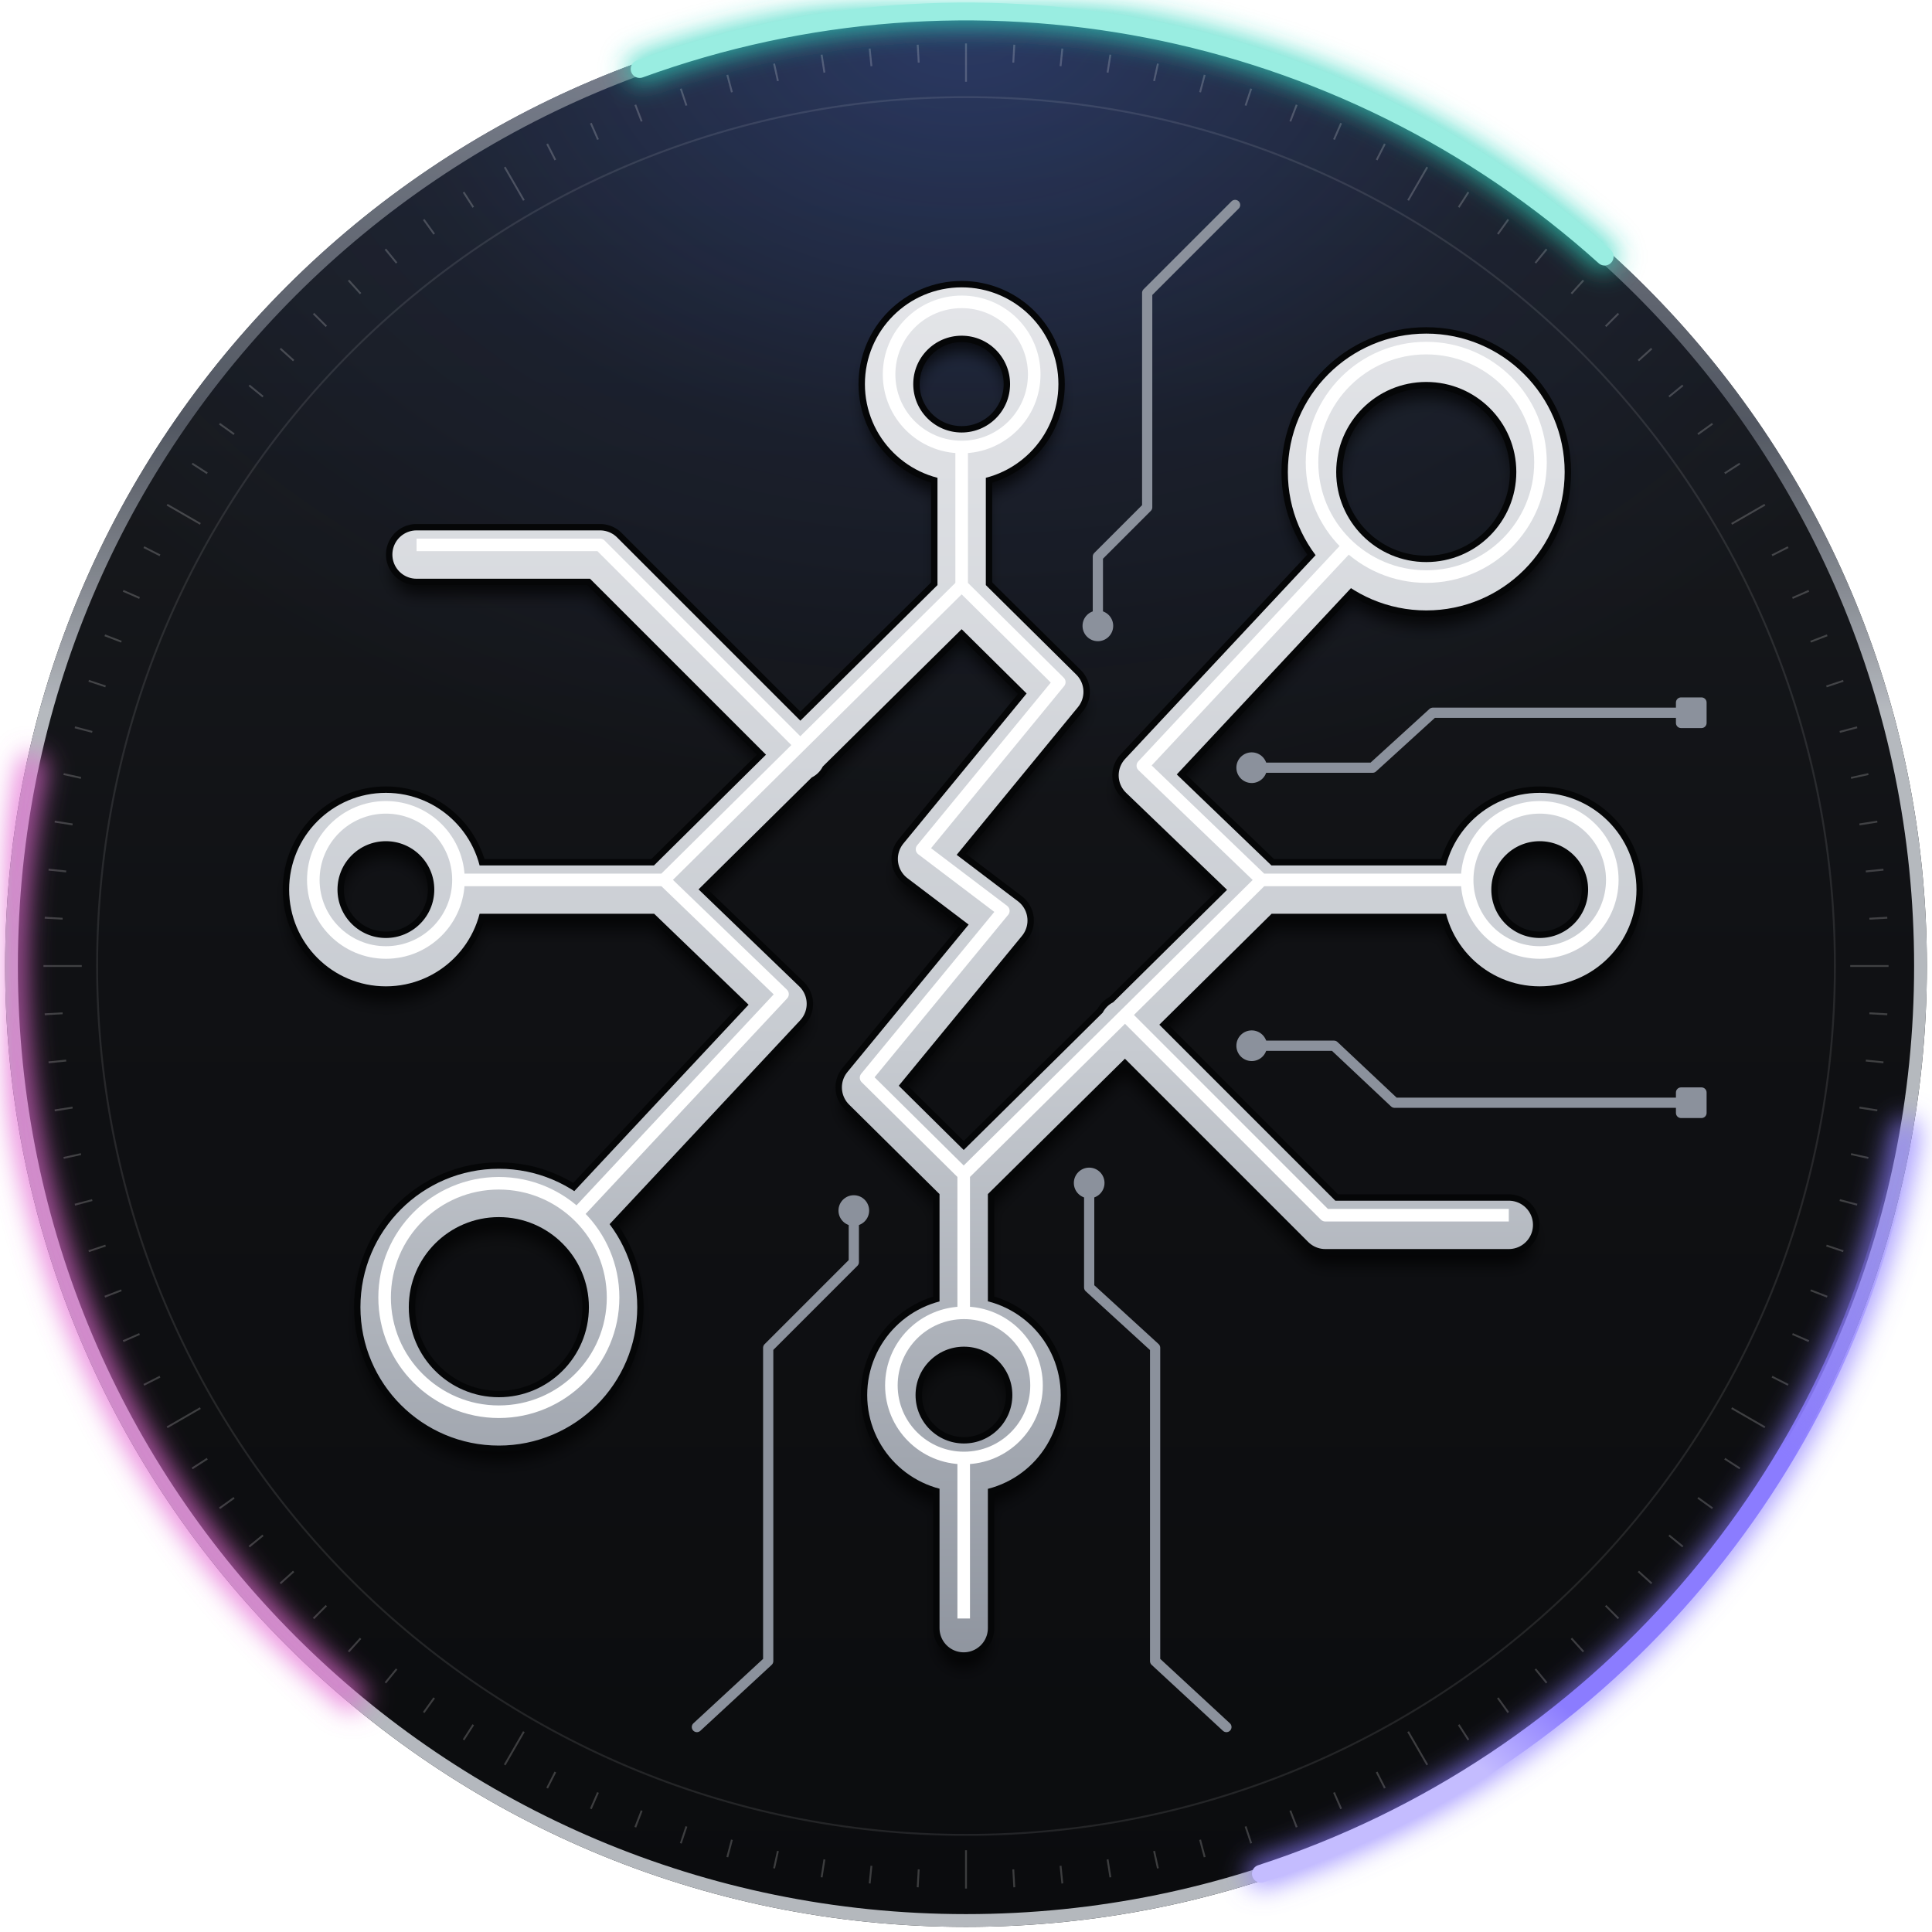
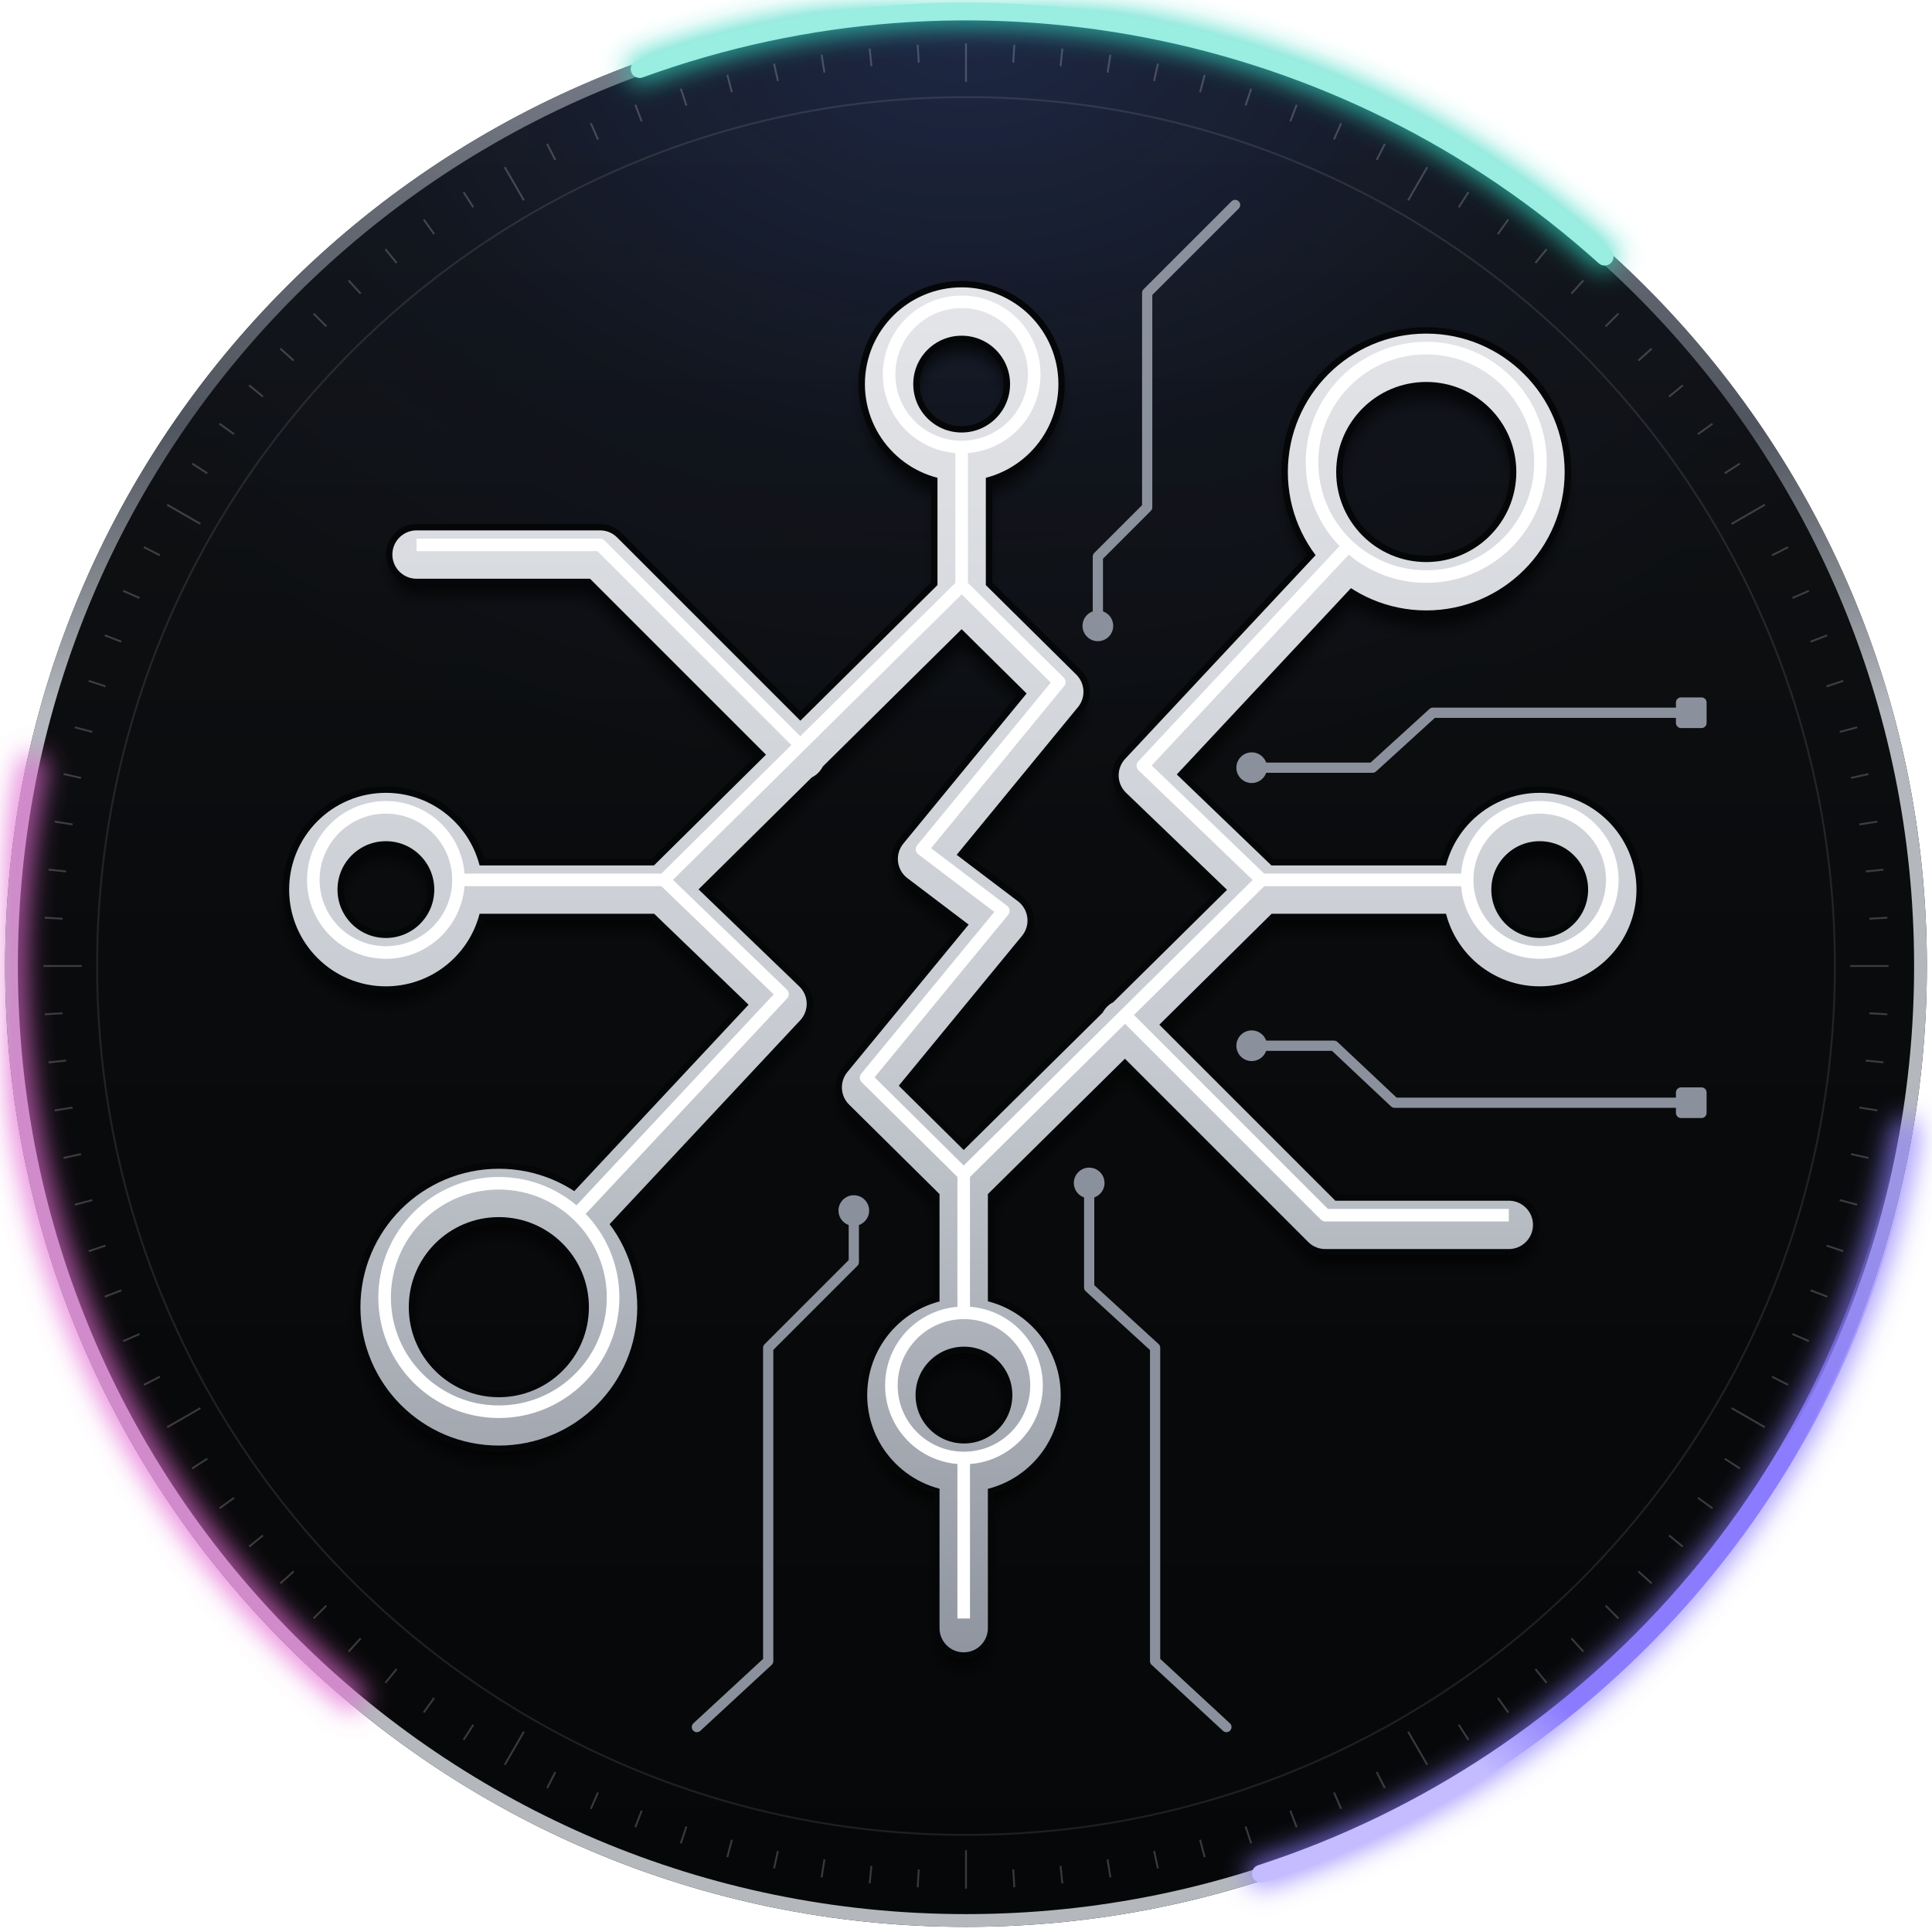
<svg xmlns="http://www.w3.org/2000/svg" width="1024" height="1024" viewBox="-378 -378 756 756" shape-rendering="geometricPrecision" role="img" aria-label="Botlane" class="shrink-0">
  <rect x="-378" y="-378" width="756" height="756" fill="#FFFFFF" />
  <defs>
    <linearGradient id="_R_0_-ring" gradientUnits="userSpaceOnUse" x1="0" y1="-540" x2="0" y2="540">
      <stop offset="0" style="stop-color:#EDEEF0" />
      <stop offset="1" stop-opacity="0.62" style="stop-color:#EDEEF0" />
    </linearGradient>
-     <linearGradient id="_R_0_-arc0" gradientUnits="userSpaceOnUse" x1="-268" y1="-463.1" x2="-97.5" y2="-528.5">
+     <linearGradient id="_R_0_-arc0" gradientUnits="userSpaceOnUse" x1="-237.8" y1="-410.8" x2="-86.4" y2="-468.2">
      <stop offset="0" stop-opacity="0.5" style="stop-color:#5BDACB" />
      <stop offset="1" style="stop-color:#5BDACB" />
    </linearGradient>
-     <linearGradient id="_R_0_-arc1" gradientUnits="userSpaceOnUse" x1="220.1" y1="426.2" x2="426.5" y2="223.5">
+     <linearGradient id="_R_0_-arc1" gradientUnits="userSpaceOnUse" x1="202.5" y1="392.2" x2="392" y2="205.4">
      <stop offset="0" stop-opacity="0.5" style="stop-color:#A397FB" />
      <stop offset="1" style="stop-color:#A397FB" />
    </linearGradient>
-     <linearGradient id="_R_0_-arc2" gradientUnits="userSpaceOnUse" x1="84.1" y1="470.7" x2="-403.5" y2="248.5">
+     <linearGradient id="_R_0_-arc2" gradientUnits="userSpaceOnUse" x1="77.5" y1="433.7" x2="-372.9" y2="229.6">
      <stop offset="0" stop-opacity="0.5" style="stop-color:#E58ADA" />
      <stop offset="1" style="stop-color:#E58ADA" />
    </linearGradient>
    <linearGradient id="_R_0_-glass" gradientUnits="userSpaceOnUse" x1="0" y1="-376" x2="0" y2="376">
-       <stop offset="0" stop-color="#1C1F24" />
-       <stop offset="0.5" stop-color="#101114" />
-       <stop offset="1" stop-color="#0B0C0E" />
+       <stop offset="0" stop-color="#121417" />
+       <stop offset="0.5" stop-color="#0A0B0D" />
+       <stop offset="1" stop-color="#060708" />
    </linearGradient>
    <radialGradient id="_R_0_-fall" gradientUnits="userSpaceOnUse" cx="0" cy="0" r="1" gradientTransform="translate(0 -376) scale(432.4 312.08)">
-       <stop offset="0" stop-color="#4F7BFF" stop-opacity="0.3" />
-       <stop offset="0.55" stop-color="#4F7BFF" stop-opacity="0.07" />
+       <stop offset="0" stop-color="#4F7BFF" stop-opacity="0.2" />
+       <stop offset="0.55" stop-color="#4F7BFF" stop-opacity="0.045" />
      <stop offset="1" stop-color="#4F7BFF" stop-opacity="0" />
    </radialGradient>
    <linearGradient id="_R_0_-edge" gradientUnits="userSpaceOnUse" x1="0" y1="-376" x2="0" y2="376">
      <stop offset="0" stop-color="#fff" />
      <stop offset="0.35" stop-color="#B6BAC2" stop-opacity="0.75" />
      <stop offset="0.8" stop-color="#6C727E" stop-opacity="0.7" />
      <stop offset="1" stop-color="#C7CBD1" stop-opacity="0.9" />
    </linearGradient>
    <linearGradient id="_R_0_-metal" gradientUnits="userSpaceOnUse" x1="0" y1="-310" x2="0" y2="310">
      <stop offset="0" stop-color="#E8E9EC" />
      <stop offset="0.55" stop-color="#C7CBD1" />
      <stop offset="1" stop-color="#868C97" />
    </linearGradient>
    <linearGradient id="_R_0_-beam0" gradientUnits="userSpaceOnUse" x1="-127.7" y1="-351" x2="249.9" y2="-277.6">
      <stop offset="0" stop-color="#2DD4BF" stop-opacity="0" />
      <stop offset="0.4" stop-color="#2DD4BF" />
      <stop offset="0.86" stop-color="#2DD4BF" />
      <stop offset="1" stop-color="#99EDE1" />
    </linearGradient>
    <linearGradient id="_R_0_-beam1" gradientUnits="userSpaceOnUse" x1="367.8" y1="64.9" x2="115.4" y2="355.2">
      <stop offset="0" stop-color="#8B7CFF" stop-opacity="0" />
      <stop offset="0.4" stop-color="#8B7CFF" />
      <stop offset="0.86" stop-color="#8B7CFF" />
      <stop offset="1" stop-color="#C4BCFF" />
    </linearGradient>
    <linearGradient id="_R_0_-beam2" gradientUnits="userSpaceOnUse" x1="-240.1" y1="286.1" x2="-365.3" y2="-77.7">
      <stop offset="0" stop-color="#E36BD3" stop-opacity="0" />
      <stop offset="0.4" stop-color="#E36BD3" />
      <stop offset="0.86" stop-color="#E36BD3" />
      <stop offset="1" stop-color="#F4B9EC" />
    </linearGradient>
    <filter id="_R_0_-blur" filterUnits="userSpaceOnUse" x="-378" y="-378" width="756" height="756">
      <feGaussianBlur stdDeviation="5" />
    </filter>
    <filter id="_R_0_-soft" filterUnits="userSpaceOnUse" x="-376" y="-376" width="752" height="752">
      <feGaussianBlur stdDeviation="3" />
    </filter>
    <clipPath id="_R_0_-in">
      <circle r="375" />
    </clipPath>
    <mask id="_R_0_-inner" maskUnits="userSpaceOnUse" x="-376" y="-376" width="752" height="752">
      <path d="M-1.7 -199.3L-1.7 -145.1L36.5 -107.3L-17.2 -41.9L14.6 -17.8L-39.1 47.5L-0.9 85.3L-0.9 139.5M-0.9 196.3L-0.9 259.1M-1.7 -145.1L-118.2 -29.9L-198.6 -29.9M-0.9 85.3L115.7 -29.9L196.1 -29.9M-118.2 -29.9L-71.8 14.8L-152.2 100.8M115.7 -29.9L69.2 -74.6L149.6 -160.6M-215.0 -161.0L-143.2 -161.0L-64.5 -82.3M212.4 101.3L140.6 101.3L61.9 22.6M-30.1 -227.7a28.4 28.4 0 1 0 56.8 0a28.4 28.4 0 1 0 -56.8 0ZM-29.2 167.9a28.4 28.4 0 1 0 56.8 0a28.4 28.4 0 1 0 -56.8 0ZM-255.4 -29.9a28.4 28.4 0 1 0 56.8 0a28.4 28.4 0 1 0 -56.8 0ZM196.1 -29.9a28.4 28.4 0 1 0 56.8 0a28.4 28.4 0 1 0 -56.8 0ZM-227.5 133.5a44.7 44.7 0 1 0 89.4 0a44.7 44.7 0 1 0 -89.4 0ZM135.4 -193.3a44.7 44.7 0 1 0 89.4 0a44.7 44.7 0 1 0 -89.4 0Z" fill="none" stroke="#fff" stroke-width="15.92" stroke-linecap="round" stroke-linejoin="round" />
    </mask>
  </defs>
  <circle r="376" fill="url(#_R_0_-glass)" />
  <circle r="376" fill="url(#_R_0_-fall)" />
  <g clip-path="url(#_R_0_-in)" fill="none" stroke-linecap="round" stroke-linejoin="round">
    <path d="M361.0 0.0L346.0 0.0M360.5 18.9L353.5 18.5M359.0 37.7L352.1 37.0M356.6 56.5L349.6 55.4M353.1 75.1L346.3 73.6M348.7 93.4L341.9 91.6M343.3 111.6L336.7 109.4M337.0 129.4L330.5 126.9M329.8 146.8L323.4 144.0M321.7 163.9L315.4 160.7M312.6 180.5L299.6 173.0M302.8 196.6L296.9 192.8M292.1 212.2L286.4 208.1M280.5 227.2L275.1 222.8M268.3 241.6L263.1 236.9M255.3 255.3L250.3 250.3M241.6 268.3L236.9 263.1M227.2 280.5L222.8 275.1M212.2 292.1L208.1 286.4M196.6 302.8L192.8 296.9M180.5 312.6L173.0 299.6M163.9 321.7L160.7 315.4M146.8 329.8L144.0 323.4M129.4 337.0L126.9 330.5M111.6 343.3L109.4 336.7M93.4 348.7L91.6 341.9M75.1 353.1L73.6 346.3M56.5 356.6L55.4 349.6M37.7 359.0L37.0 352.1M18.9 360.5L18.5 353.5M0.0 361.0L0.0 346.0M-18.9 360.5L-18.5 353.5M-37.7 359.0L-37.0 352.1M-56.5 356.6L-55.4 349.6M-75.1 353.1L-73.6 346.3M-93.4 348.7L-91.6 341.9M-111.6 343.3L-109.4 336.7M-129.4 337.0L-126.9 330.5M-146.8 329.8L-144.0 323.4M-163.9 321.7L-160.7 315.4M-180.5 312.6L-173.0 299.6M-196.6 302.8L-192.8 296.9M-212.2 292.1L-208.1 286.4M-227.2 280.5L-222.8 275.1M-241.6 268.3L-236.9 263.1M-255.3 255.3L-250.3 250.3M-268.3 241.6L-263.1 236.9M-280.5 227.2L-275.1 222.8M-292.1 212.2L-286.4 208.1M-302.8 196.6L-296.9 192.8M-312.6 180.5L-299.6 173.0M-321.7 163.9L-315.4 160.7M-329.8 146.8L-323.4 144.0M-337.0 129.4L-330.5 126.9M-343.3 111.6L-336.7 109.4M-348.7 93.4L-341.9 91.6M-353.1 75.1L-346.3 73.6M-356.6 56.5L-349.6 55.4M-359.0 37.7L-352.1 37.0M-360.5 18.9L-353.5 18.5M-361.0 0.0L-346.0 0.0M-360.5 -18.9L-353.5 -18.5M-359.0 -37.7L-352.1 -37.0M-356.6 -56.5L-349.6 -55.4M-353.1 -75.1L-346.3 -73.6M-348.7 -93.4L-341.9 -91.6M-343.3 -111.6L-336.7 -109.4M-337.0 -129.4L-330.5 -126.9M-329.8 -146.8L-323.4 -144.0M-321.7 -163.9L-315.4 -160.7M-312.6 -180.5L-299.6 -173.0M-302.8 -196.6L-296.9 -192.8M-292.1 -212.2L-286.4 -208.1M-280.5 -227.2L-275.1 -222.8M-268.3 -241.6L-263.1 -236.9M-255.3 -255.3L-250.3 -250.3M-241.6 -268.3L-236.9 -263.1M-227.2 -280.5L-222.8 -275.1M-212.2 -292.1L-208.1 -286.4M-196.6 -302.8L-192.8 -296.9M-180.5 -312.6L-173.0 -299.6M-163.9 -321.7L-160.7 -315.4M-146.8 -329.8L-144.0 -323.4M-129.4 -337.0L-126.9 -330.5M-111.6 -343.3L-109.4 -336.7M-93.4 -348.7L-91.6 -341.9M-75.1 -353.1L-73.6 -346.3M-56.5 -356.6L-55.4 -349.6M-37.7 -359.0L-37.0 -352.1M-18.9 -360.5L-18.5 -353.5M-0.0 -361.0L-0.0 -346.0M18.9 -360.5L18.5 -353.5M37.7 -359.0L37.0 -352.1M56.5 -356.6L55.4 -349.6M75.1 -353.1L73.6 -346.3M93.4 -348.7L91.6 -341.9M111.6 -343.3L109.4 -336.7M129.4 -337.0L126.9 -330.5M146.8 -329.8L144.0 -323.4M163.9 -321.7L160.7 -315.4M180.5 -312.6L173.0 -299.6M196.6 -302.8L192.8 -296.9M212.2 -292.1L208.1 -286.4M227.2 -280.5L222.8 -275.1M241.6 -268.3L236.9 -263.1M255.3 -255.3L250.3 -250.3M268.3 -241.6L263.1 -236.9M280.5 -227.2L275.1 -222.8M292.1 -212.2L286.4 -208.1M302.8 -196.6L296.9 -192.8M312.6 -180.5L299.6 -173.0M321.7 -163.9L315.4 -160.7M329.8 -146.8L323.4 -144.0M337.0 -129.4L330.5 -126.9M343.3 -111.6L336.7 -109.4M348.7 -93.4L341.9 -91.6M353.1 -75.1L346.3 -73.6M356.6 -56.5L349.6 -55.4M359.0 -37.7L352.1 -37.0M360.5 -18.9L353.5 -18.5" stroke="#fff" stroke-opacity="0.2" stroke-width="1" stroke-linecap="butt" vector-effect="non-scaling-stroke" />
    <circle r="340" stroke="#fff" stroke-opacity="0.1" stroke-width="1" vector-effect="non-scaling-stroke" />
    <path d="M105.3 -297.8L70.9 -263.4L70.9 -179.5L51.6 -160.2L51.6 -133.1M283.8 -99.1L182.7 -99.1L159.1 -77.6L111.8 -77.6M283.8 53.5L167.7 53.5L144.0 31.2L111.8 31.2M-105.3 297.8L-77.4 272.0L-77.4 149.4L-43.9 115.9L-43.9 95.7M101.9 297.8L74.0 272.0L74.0 149.4L48.2 125.8L48.2 84.9" stroke="#8B919C" stroke-width="5.418" vector-effect="non-scaling-stroke" />
    <g fill="#8B919C" stroke="none">
      <circle cx="51.6" cy="-133.1" r="6" />
      <circle cx="111.8" cy="-77.6" r="6" />
      <circle cx="111.8" cy="31.2" r="6" />
      <circle cx="-43.9" cy="95.7" r="6" />
      <circle cx="48.2" cy="84.9" r="6" />
      <rect x="277.8" y="-105.1" width="12" height="12" rx="2" />
      <rect x="277.8" y="47.5" width="12" height="12" rx="2" />
    </g>
    <path d="M-1.7 -199.3L-1.7 -145.1L36.5 -107.3L-17.2 -41.9L14.6 -17.8L-39.1 47.5L-0.9 85.3L-0.9 139.5M-0.9 196.3L-0.9 259.1M-1.7 -145.1L-118.2 -29.9L-198.6 -29.9M-0.9 85.3L115.7 -29.9L196.1 -29.9M-118.2 -29.9L-71.8 14.8L-152.2 100.8M115.7 -29.9L69.2 -74.6L149.6 -160.6M-215.0 -161.0L-143.2 -161.0L-64.5 -82.3M212.4 101.3L140.6 101.3L61.9 22.6M-30.1 -227.7a28.4 28.4 0 1 0 56.8 0a28.4 28.4 0 1 0 -56.8 0ZM-29.2 167.9a28.4 28.4 0 1 0 56.8 0a28.4 28.4 0 1 0 -56.8 0ZM-255.4 -29.9a28.4 28.4 0 1 0 56.8 0a28.4 28.4 0 1 0 -56.8 0ZM196.1 -29.9a28.4 28.4 0 1 0 56.8 0a28.4 28.4 0 1 0 -56.8 0ZM-227.5 133.5a44.7 44.7 0 1 0 89.4 0a44.7 44.7 0 1 0 -89.4 0ZM135.4 -193.3a44.7 44.7 0 1 0 89.4 0a44.7 44.7 0 1 0 -89.4 0Z" stroke="#000" stroke-opacity="0.75" stroke-width="18.92" transform="translate(0 6)" filter="url(#_R_0_-soft)" />
    <path d="M-1.7 -199.3L-1.7 -145.1L36.5 -107.3L-17.2 -41.9L14.6 -17.8L-39.1 47.5L-0.9 85.3L-0.9 139.5M-0.9 196.3L-0.9 259.1M-1.7 -145.1L-118.2 -29.9L-198.6 -29.9M-0.9 85.3L115.7 -29.9L196.1 -29.9M-118.2 -29.9L-71.8 14.8L-152.2 100.8M115.7 -29.9L69.2 -74.6L149.6 -160.6M-215.0 -161.0L-143.2 -161.0L-64.5 -82.3M212.4 101.3L140.6 101.3L61.9 22.6M-30.1 -227.7a28.4 28.4 0 1 0 56.8 0a28.4 28.4 0 1 0 -56.8 0ZM-29.2 167.9a28.4 28.4 0 1 0 56.8 0a28.4 28.4 0 1 0 -56.8 0ZM-255.4 -29.9a28.4 28.4 0 1 0 56.8 0a28.4 28.4 0 1 0 -56.8 0ZM196.1 -29.9a28.4 28.4 0 1 0 56.8 0a28.4 28.4 0 1 0 -56.8 0ZM-227.5 133.5a44.7 44.7 0 1 0 89.4 0a44.7 44.7 0 1 0 -89.4 0ZM135.4 -193.3a44.7 44.7 0 1 0 89.4 0a44.7 44.7 0 1 0 -89.4 0Z" stroke="#050607" stroke-width="23.92" />
    <path d="M-1.7 -199.3L-1.7 -145.1L36.5 -107.3L-17.2 -41.9L14.6 -17.8L-39.1 47.5L-0.9 85.3L-0.9 139.5M-0.9 196.3L-0.9 259.1M-1.7 -145.1L-118.2 -29.9L-198.6 -29.9M-0.9 85.3L115.7 -29.9L196.1 -29.9M-118.2 -29.9L-71.8 14.8L-152.2 100.8M115.7 -29.9L69.2 -74.6L149.6 -160.6M-215.0 -161.0L-143.2 -161.0L-64.5 -82.3M212.4 101.3L140.6 101.3L61.9 22.6M-30.1 -227.7a28.4 28.4 0 1 0 56.8 0a28.4 28.4 0 1 0 -56.8 0ZM-29.2 167.9a28.4 28.4 0 1 0 56.8 0a28.4 28.4 0 1 0 -56.8 0ZM-255.4 -29.9a28.4 28.4 0 1 0 56.8 0a28.4 28.4 0 1 0 -56.8 0ZM196.1 -29.9a28.4 28.4 0 1 0 56.8 0a28.4 28.4 0 1 0 -56.8 0ZM-227.5 133.5a44.7 44.7 0 1 0 89.4 0a44.7 44.7 0 1 0 -89.4 0ZM135.4 -193.3a44.7 44.7 0 1 0 89.4 0a44.7 44.7 0 1 0 -89.4 0Z" stroke="url(#_R_0_-metal)" stroke-width="18.92" />
    <g mask="url(#_R_0_-inner)">
      <path d="M-1.7 -199.3L-1.7 -145.1L36.5 -107.3L-17.2 -41.9L14.6 -17.8L-39.1 47.5L-0.9 85.3L-0.9 139.5M-0.9 196.3L-0.9 259.1M-1.7 -145.1L-118.2 -29.9L-198.6 -29.9M-0.9 85.3L115.7 -29.9L196.1 -29.9M-118.2 -29.9L-71.8 14.8L-152.2 100.8M115.7 -29.9L69.2 -74.6L149.6 -160.6M-215.0 -161.0L-143.2 -161.0L-64.5 -82.3M212.4 101.3L140.6 101.3L61.9 22.6M-30.1 -227.7a28.4 28.4 0 1 0 56.8 0a28.4 28.4 0 1 0 -56.8 0ZM-29.2 167.9a28.4 28.4 0 1 0 56.8 0a28.4 28.4 0 1 0 -56.8 0ZM-255.4 -29.9a28.4 28.4 0 1 0 56.8 0a28.4 28.4 0 1 0 -56.8 0ZM196.1 -29.9a28.4 28.4 0 1 0 56.8 0a28.4 28.4 0 1 0 -56.8 0ZM-227.5 133.5a44.7 44.7 0 1 0 89.4 0a44.7 44.7 0 1 0 -89.4 0ZM135.4 -193.3a44.7 44.7 0 1 0 89.4 0a44.7 44.7 0 1 0 -89.4 0Z" stroke="#fff" stroke-width="4.919" stroke-linecap="butt" transform="translate(0 -3.784)" />
    </g>
  </g>
  <circle r="373.5" fill="none" stroke="url(#_R_0_-edge)" stroke-width="6.772" vector-effect="non-scaling-stroke" />
  <g fill="none" stroke-linecap="round">
    <g>
      <path d="M-127.7 -351A373.5 373.5 0 0 1 249.9 -277.6" stroke="#2DD4BF" stroke-opacity="0.8" stroke-width="11" filter="url(#_R_0_-blur)" />
      <path d="M-127.7 -351A373.5 373.5 0 0 1 249.9 -277.6" stroke="url(#_R_0_-beam0)" stroke-width="9.481" vector-effect="non-scaling-stroke" />
    </g>
    <g>
      <path d="M367.8 64.9A373.5 373.5 0 0 1 115.4 355.2" stroke="#8B7CFF" stroke-opacity="0.8" stroke-width="11" filter="url(#_R_0_-blur)" />
      <path d="M367.8 64.9A373.5 373.5 0 0 1 115.4 355.2" stroke="url(#_R_0_-beam1)" stroke-width="9.481" vector-effect="non-scaling-stroke" />
    </g>
    <g>
      <path d="M-240.1 286.1A373.5 373.5 0 0 1 -365.3 -77.7" stroke="#E36BD3" stroke-opacity="0.8" stroke-width="11" filter="url(#_R_0_-blur)" />
      <path d="M-240.1 286.1A373.5 373.5 0 0 1 -365.3 -77.7" stroke="url(#_R_0_-beam2)" stroke-width="9.481" vector-effect="non-scaling-stroke" />
    </g>
  </g>
</svg>
